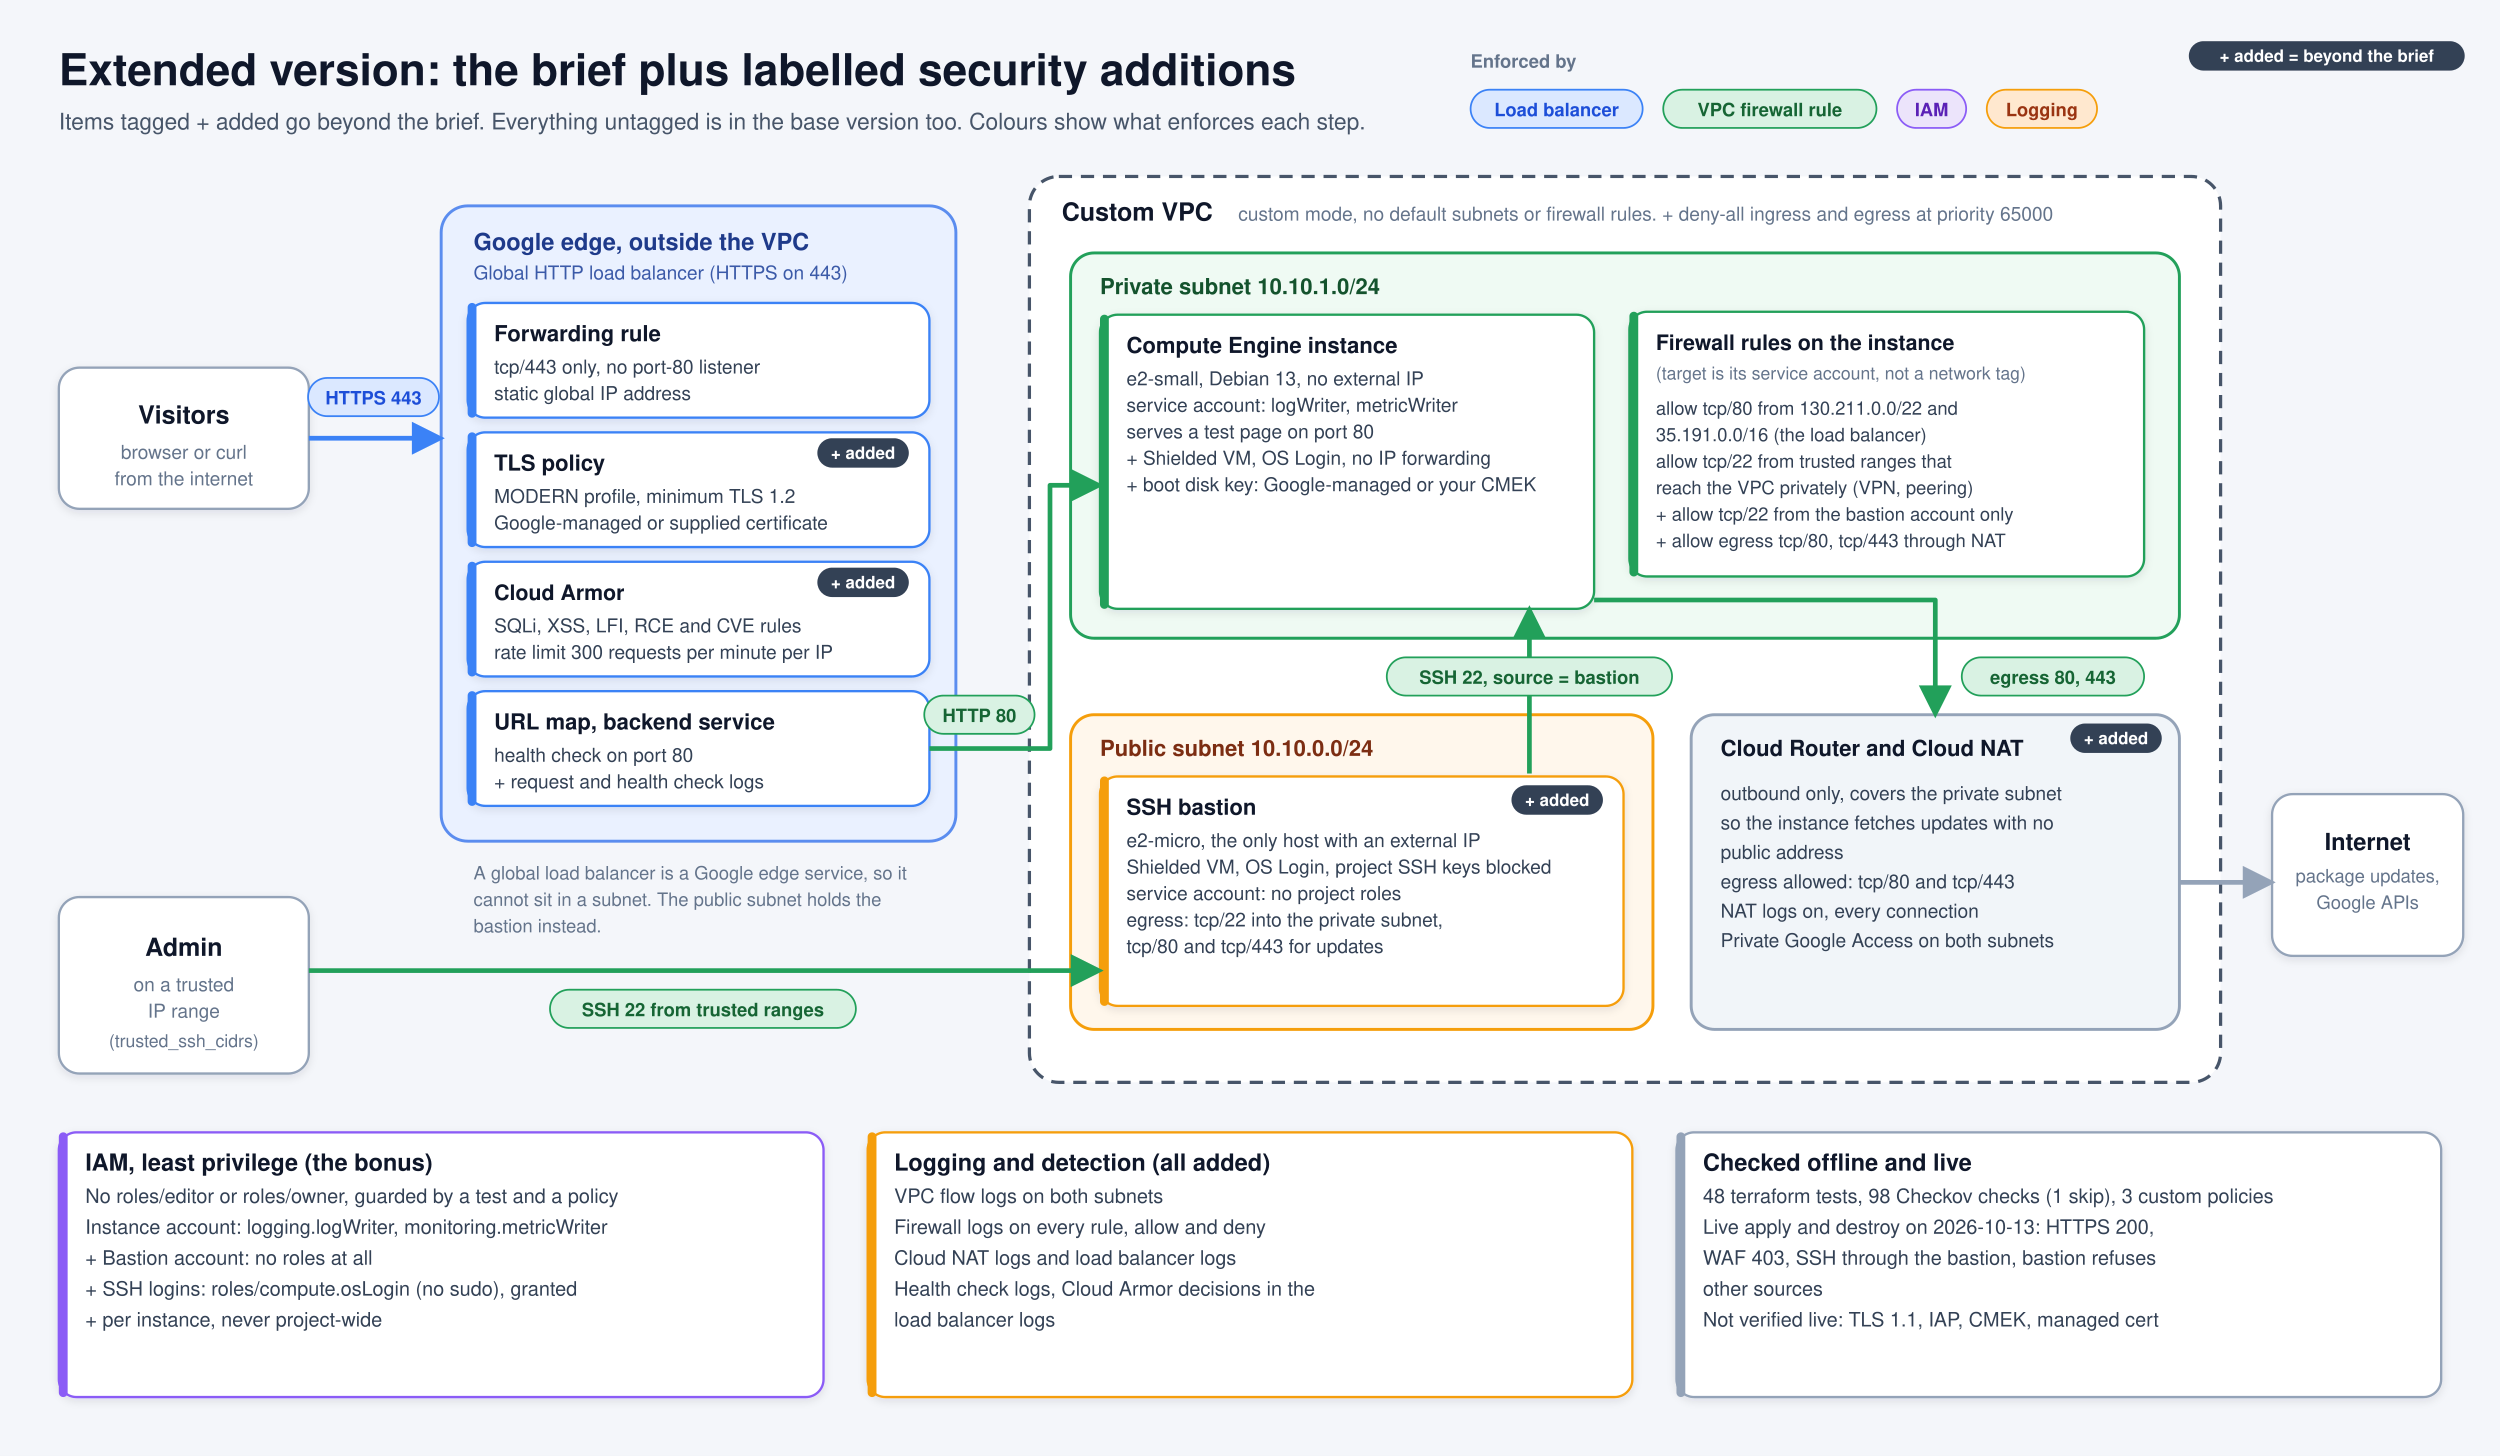
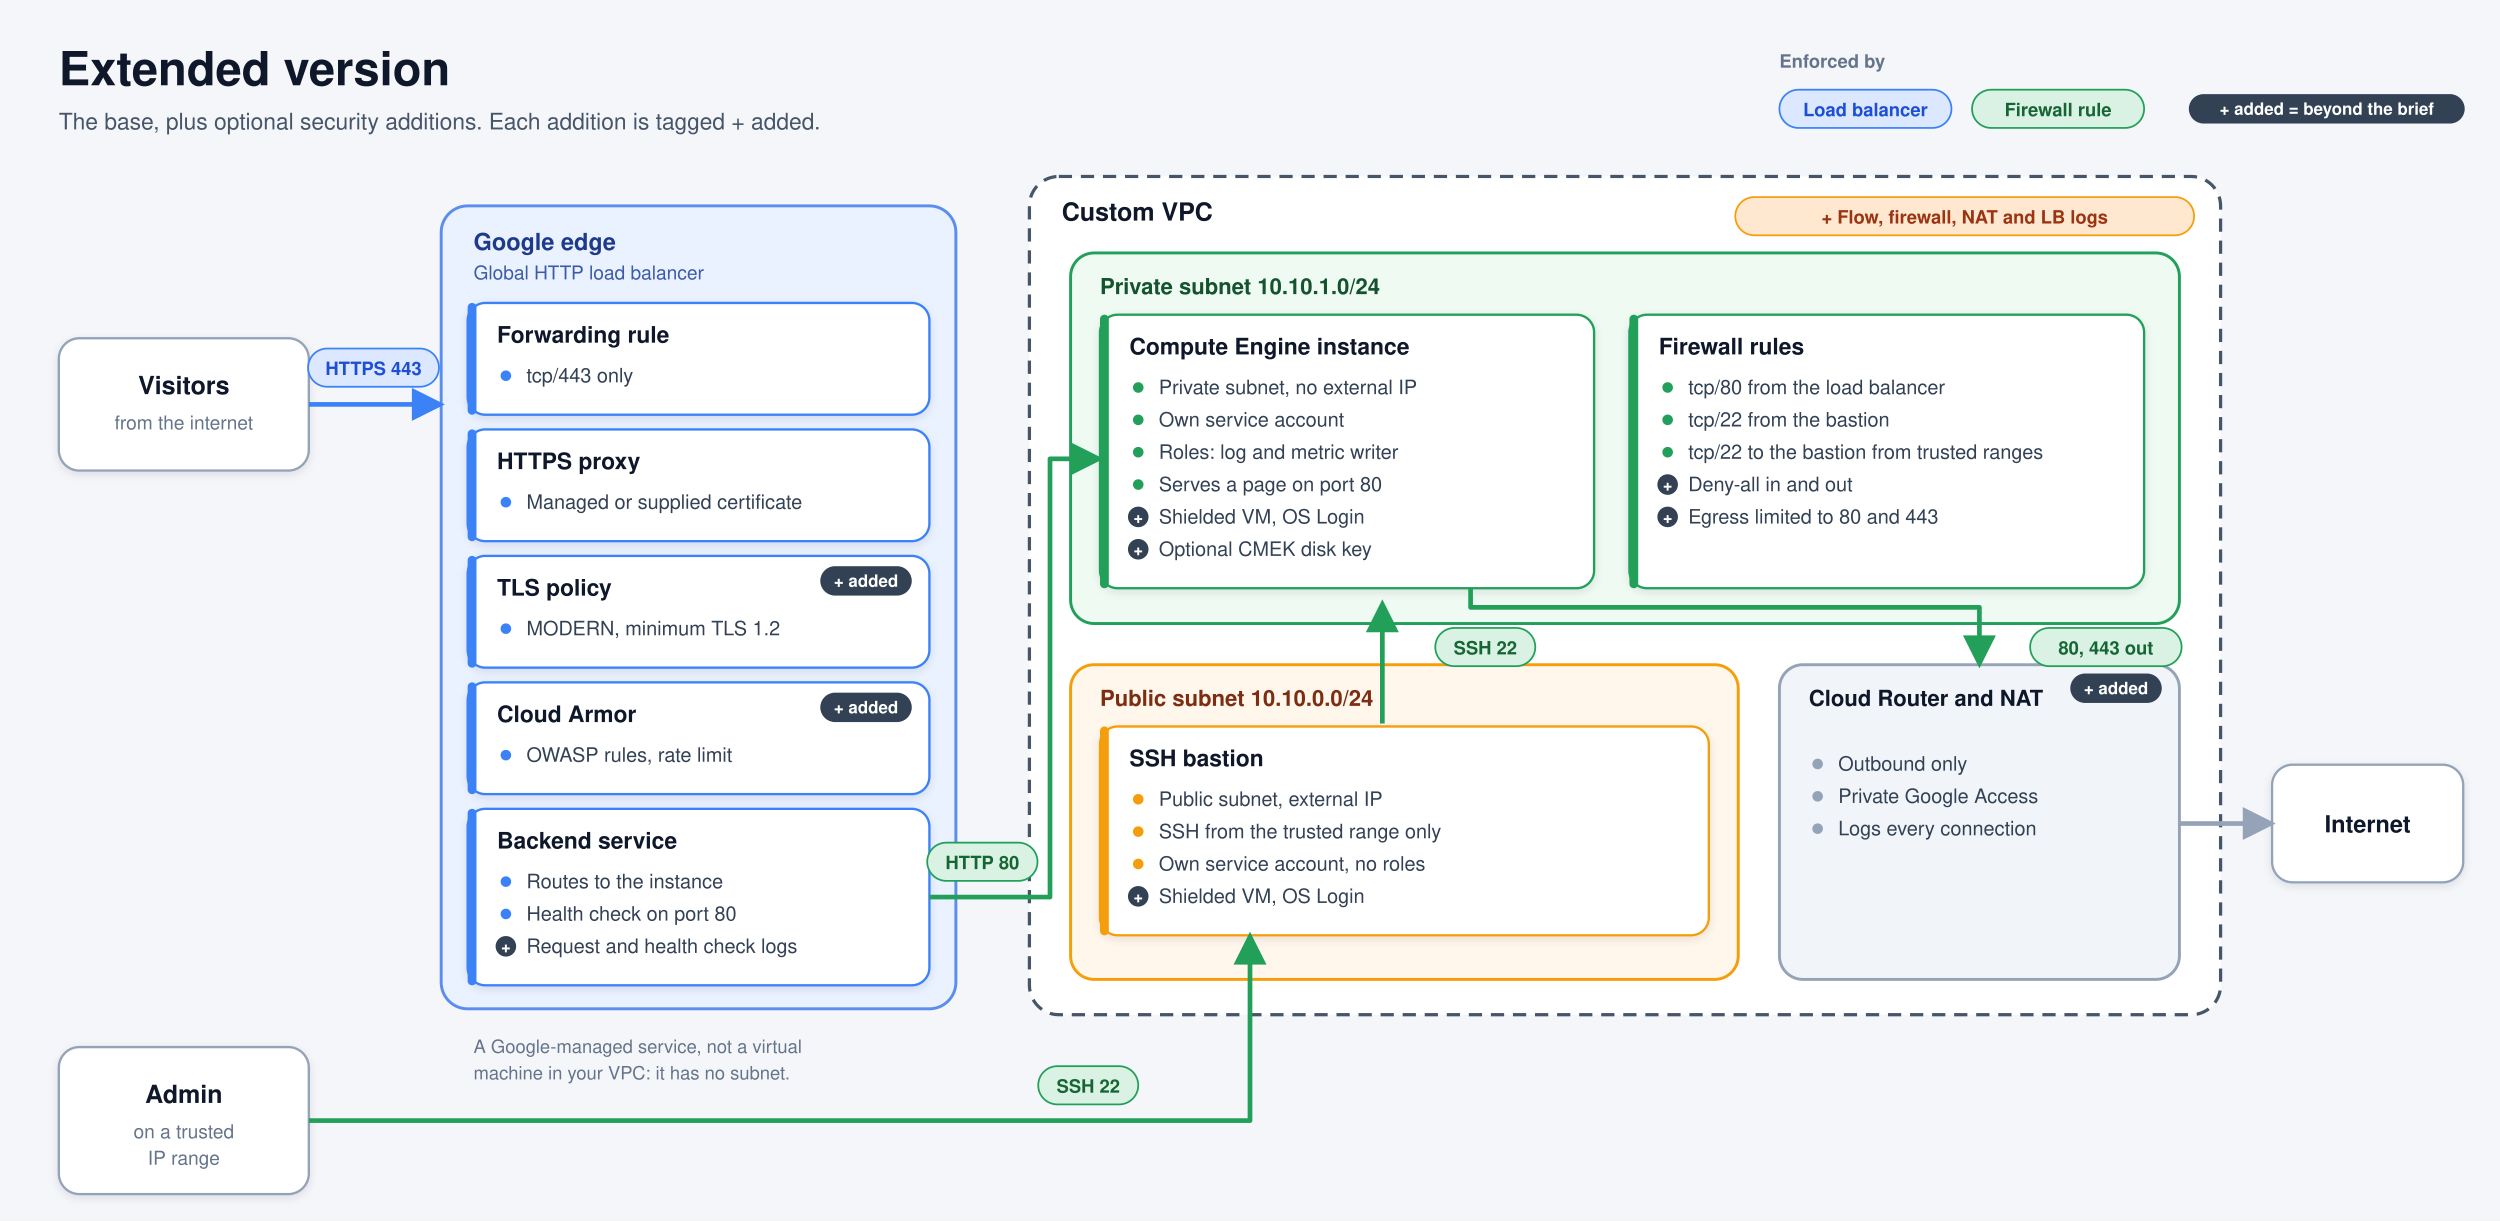
- <svg xmlns="http://www.w3.org/2000/svg" width="1700" height="990" viewBox="0 0 1700 990" font-family="-apple-system, 'Helvetica Neue', Helvetica, Arial, sans-serif">
+ <svg xmlns="http://www.w3.org/2000/svg" width="1700" height="830" viewBox="0 0 1700 830" font-family="-apple-system, 'Helvetica Neue', Helvetica, Arial, sans-serif">
  <defs>
    <filter id="sh" x="-10%" y="-10%" width="125%" height="135%">
      <feDropShadow dx="0" dy="2" stdDeviation="3" flood-color="#0f172a" flood-opacity="0.10" />
    </filter>
    <marker id="arblue" viewBox="0 0 10 10" refX="8" refY="5" markerWidth="7" markerHeight="7" orient="auto-start-reverse">
      <path d="M0,0 L10,5 L0,10 z" fill="#3b82f6" />
    </marker>
    <marker id="argreen" viewBox="0 0 10 10" refX="8" refY="5" markerWidth="7" markerHeight="7" orient="auto-start-reverse">
      <path d="M0,0 L10,5 L0,10 z" fill="#22a05a" />
    </marker>
-     <marker id="arpurple" viewBox="0 0 10 10" refX="8" refY="5" markerWidth="7" markerHeight="7" orient="auto-start-reverse">
-       <path d="M0,0 L10,5 L0,10 z" fill="#8b5cf6" />
-     </marker>
    <marker id="arorange" viewBox="0 0 10 10" refX="8" refY="5" markerWidth="7" markerHeight="7" orient="auto-start-reverse">
      <path d="M0,0 L10,5 L0,10 z" fill="#f59e0b" />
    </marker>
    <marker id="argray" viewBox="0 0 10 10" refX="8" refY="5" markerWidth="7" markerHeight="7" orient="auto-start-reverse">
      <path d="M0,0 L10,5 L0,10 z" fill="#94a3b8" />
    </marker>
  </defs>
-   <rect width="1700" height="990" fill="#f4f6fa" />
-   <text x="40" y="58" font-size="30" font-weight="800" fill="#0f172a" text-anchor="start">Extended version: the brief plus labelled security additions</text>
-   <text x="40" y="88" font-size="15.5" font-weight="400" fill="#475569" text-anchor="start">Items tagged + added go beyond the brief. Everything untagged is in the base version too. Colours show what enforces each step.</text>
-   <text x="1000" y="46" font-size="12.5" font-weight="700" fill="#64748b" text-anchor="start">Enforced by</text>
-   <rect x="1000.0" y="61" width="117.0" height="26" rx="13" fill="#dbe8ff" stroke="#3b82f6" stroke-width="1.2" />
-   <text x="1058.5" y="79" font-size="12.5" font-weight="700" fill="#1d4ed8" text-anchor="middle">Load balancer</text>
-   <rect x="1131.0" y="61" width="145.0" height="26" rx="13" fill="#d9f2e3" stroke="#22a05a" stroke-width="1.2" />
-   <text x="1203.5" y="79" font-size="12.5" font-weight="700" fill="#166534" text-anchor="middle">VPC firewall rule</text>
-   <rect x="1290.0" y="61" width="47.0" height="26" rx="13" fill="#ece4fb" stroke="#8b5cf6" stroke-width="1.2" />
-   <text x="1313.5" y="79" font-size="12.5" font-weight="700" fill="#5b21b6" text-anchor="middle">IAM</text>
-   <rect x="1351.0" y="61" width="75.0" height="26" rx="13" fill="#ffe8cf" stroke="#f59e0b" stroke-width="1.2" />
-   <text x="1388.5" y="79" font-size="12.5" font-weight="700" fill="#9a3412" text-anchor="middle">Logging</text>
-   <rect x="40" y="250" width="170" height="96" rx="14" fill="#ffffff" stroke="#94a3b8" stroke-width="1.6" filter="url(#sh)" />
-   <text x="125" y="288" font-size="17" font-weight="700" fill="#0f172a" text-anchor="middle">Visitors</text>
-   <text x="125" y="312" font-size="13" font-weight="400" fill="#64748b" text-anchor="middle">browser or curl</text>
-   <text x="125" y="330" font-size="13" font-weight="400" fill="#64748b" text-anchor="middle">from the internet</text>
-   <rect x="40" y="610" width="170" height="120" rx="14" fill="#ffffff" stroke="#94a3b8" stroke-width="1.6" filter="url(#sh)" />
-   <text x="125" y="650" font-size="17" font-weight="700" fill="#0f172a" text-anchor="middle">Admin</text>
-   <text x="125" y="674" font-size="13" font-weight="400" fill="#64748b" text-anchor="middle">on a trusted</text>
-   <text x="125" y="692" font-size="13" font-weight="400" fill="#64748b" text-anchor="middle">IP range</text>
-   <text x="125" y="712" font-size="12" font-weight="400" fill="#64748b" text-anchor="middle">(trusted_ssh_cidrs)</text>
-   <rect x="300" y="140" width="350" height="432" rx="18" fill="#eaf1ff" stroke="#5b8def" stroke-width="2" />
-   <text x="322" y="170" font-size="16" font-weight="800" fill="#1e3a8a" text-anchor="start">Google edge, outside the VPC</text>
-   <text x="322" y="190" font-size="13" font-weight="400" fill="#3b5aa8" text-anchor="start">Global HTTP load balancer (HTTPS on 443)</text>
-   <rect x="318" y="206" width="314" height="78" rx="12" fill="#ffffff" stroke="#3b82f6" stroke-width="1.6" filter="url(#sh)" />
-   <rect x="318" y="206" width="6" height="78" rx="3" fill="#3b82f6" />
-   <text x="336" y="232" font-size="15" font-weight="700" fill="#0f172a" text-anchor="start">Forwarding rule</text>
-   <text x="336" y="254" font-size="13" font-weight="400" fill="#334155" text-anchor="start">tcp/443 only, no port-80 listener</text>
-   <text x="336" y="272" font-size="13" font-weight="400" fill="#334155" text-anchor="start">static global IP address</text>
-   <rect x="318" y="294" width="314" height="78" rx="12" fill="#ffffff" stroke="#3b82f6" stroke-width="1.6" filter="url(#sh)" />
-   <rect x="318" y="294" width="6" height="78" rx="3" fill="#3b82f6" />
-   <text x="336" y="320" font-size="15" font-weight="700" fill="#0f172a" text-anchor="start">TLS policy</text>
-   <text x="336" y="342" font-size="13" font-weight="400" fill="#334155" text-anchor="start">MODERN profile, minimum TLS 1.2</text>
-   <text x="336" y="360" font-size="13" font-weight="400" fill="#334155" text-anchor="start">Google-managed or supplied certificate</text>
-   <rect x="318" y="382" width="314" height="78" rx="12" fill="#ffffff" stroke="#3b82f6" stroke-width="1.6" filter="url(#sh)" />
-   <rect x="318" y="382" width="6" height="78" rx="3" fill="#3b82f6" />
-   <text x="336" y="408" font-size="14.5" font-weight="700" fill="#0f172a" text-anchor="start">Cloud Armor</text>
-   <text x="336" y="430" font-size="13" font-weight="400" fill="#334155" text-anchor="start">SQLi, XSS, LFI, RCE and CVE rules</text>
-   <text x="336" y="448" font-size="13" font-weight="400" fill="#334155" text-anchor="start">rate limit 300 requests per minute per IP</text>
-   <rect x="318" y="470" width="314" height="78" rx="12" fill="#ffffff" stroke="#3b82f6" stroke-width="1.6" filter="url(#sh)" />
-   <rect x="318" y="470" width="6" height="78" rx="3" fill="#3b82f6" />
-   <text x="336" y="496" font-size="15" font-weight="700" fill="#0f172a" text-anchor="start">URL map, backend service</text>
-   <text x="336" y="518" font-size="13" font-weight="400" fill="#334155" text-anchor="start">health check on port 80</text>
-   <text x="336" y="536" font-size="13" font-weight="400" fill="#334155" text-anchor="start">+ request and health check logs</text>
-   <text x="322" y="598" font-size="12.5" font-weight="400" fill="#64748b" text-anchor="start">A global load balancer is a Google edge service, so it</text>
-   <text x="322" y="616" font-size="12.5" font-weight="400" fill="#64748b" text-anchor="start">cannot sit in a subnet. The public subnet holds the</text>
-   <text x="322" y="634" font-size="12.5" font-weight="400" fill="#64748b" text-anchor="start">bastion instead.</text>
-   <rect x="555.8" y="298" width="62.2" height="20" rx="10" fill="#334155" />
-   <text x="586.9" y="312" font-size="11.5" font-weight="700" fill="#ffffff" text-anchor="middle">+ added</text>
-   <rect x="555.8" y="386" width="62.2" height="20" rx="10" fill="#334155" />
-   <text x="586.9" y="400" font-size="11.5" font-weight="700" fill="#ffffff" text-anchor="middle">+ added</text>
-   <rect x="700" y="120" width="810" height="616" rx="20" fill="#ffffff" stroke="#475569" stroke-width="2.2" stroke-dasharray="9 6" />
+   <rect width="1700" height="830" fill="#f4f6fa" />
+   <text x="40" y="58" font-size="32" font-weight="800" fill="#0f172a" text-anchor="start">Extended version</text>
+   <text x="40" y="88" font-size="15.5" font-weight="400" fill="#475569" text-anchor="start">The base, plus optional security additions. Each addition is tagged + added.</text>
+   <text x="1210" y="46" font-size="12.5" font-weight="700" fill="#64748b" text-anchor="start">Enforced by</text>
+   <rect x="1210.0" y="61" width="117.0" height="26" rx="13" fill="#dbe8ff" stroke="#3b82f6" stroke-width="1.2" />
+   <text x="1268.5" y="79" font-size="12.5" font-weight="700" fill="#1d4ed8" text-anchor="middle">Load balancer</text>
+   <rect x="1341.0" y="61" width="117.0" height="26" rx="13" fill="#d9f2e3" stroke="#22a05a" stroke-width="1.2" />
+   <text x="1399.5" y="79" font-size="12.5" font-weight="700" fill="#166534" text-anchor="middle">Firewall rule</text>
+   <rect x="1488.4" y="64" width="187.6" height="20" rx="10" fill="#334155" />
+   <text x="1582.2" y="78" font-size="11.5" font-weight="700" fill="#ffffff" text-anchor="middle">+ added = beyond the brief</text>
+   <rect x="40" y="230" width="170" height="90" rx="14" fill="#ffffff" stroke="#94a3b8" stroke-width="1.6" filter="url(#sh)" />
+   <text x="125" y="268" font-size="17" font-weight="700" fill="#0f172a" text-anchor="middle">Visitors</text>
+   <text x="125" y="292" font-size="13" font-weight="400" fill="#64748b" text-anchor="middle">from the internet</text>
+   <rect x="40" y="712" width="170" height="100" rx="14" fill="#ffffff" stroke="#94a3b8" stroke-width="1.6" filter="url(#sh)" />
+   <text x="125" y="750" font-size="17" font-weight="700" fill="#0f172a" text-anchor="middle">Admin</text>
+   <text x="125" y="774" font-size="13" font-weight="400" fill="#64748b" text-anchor="middle">on a trusted</text>
+   <text x="125" y="792" font-size="13" font-weight="400" fill="#64748b" text-anchor="middle">IP range</text>
+   <rect x="300" y="140" width="350" height="546" rx="18" fill="#eaf1ff" stroke="#5b8def" stroke-width="2" />
+   <text x="322" y="170" font-size="16" font-weight="800" fill="#1e3a8a" text-anchor="start">Google edge</text>
+   <text x="322" y="190" font-size="13" font-weight="400" fill="#3b5aa8" text-anchor="start">Global HTTP load balancer</text>
+   <rect x="318" y="206" width="314" height="76" rx="12" fill="#ffffff" stroke="#3b82f6" stroke-width="1.6" filter="url(#sh)" />
+   <rect x="318" y="206" width="6" height="76" rx="3" fill="#3b82f6" />
+   <text x="338" y="233" font-size="15.5" font-weight="700" fill="#0f172a" text-anchor="start">Forwarding rule</text>
+   <circle cx="344" cy="255.5" r="3.6" fill="#3b82f6" />
+   <text x="358" y="260" font-size="13.5" font-weight="400" fill="#334155" text-anchor="start">tcp/443 only</text>
+   <rect x="318" y="292" width="314" height="76" rx="12" fill="#ffffff" stroke="#3b82f6" stroke-width="1.6" filter="url(#sh)" />
+   <rect x="318" y="292" width="6" height="76" rx="3" fill="#3b82f6" />
+   <text x="338" y="319" font-size="15.5" font-weight="700" fill="#0f172a" text-anchor="start">HTTPS proxy</text>
+   <circle cx="344" cy="341.5" r="3.6" fill="#3b82f6" />
+   <text x="358" y="346" font-size="13.5" font-weight="400" fill="#334155" text-anchor="start">Managed or supplied certificate</text>
+   <rect x="318" y="378" width="314" height="76" rx="12" fill="#ffffff" stroke="#3b82f6" stroke-width="1.6" filter="url(#sh)" />
+   <rect x="318" y="378" width="6" height="76" rx="3" fill="#3b82f6" />
+   <text x="338" y="405" font-size="15.5" font-weight="700" fill="#0f172a" text-anchor="start">TLS policy</text>
+   <circle cx="344" cy="427.5" r="3.6" fill="#3b82f6" />
+   <text x="358" y="432" font-size="13.5" font-weight="400" fill="#334155" text-anchor="start">MODERN, minimum TLS 1.2</text>
+   <rect x="557.8" y="385" width="62.2" height="20" rx="10" fill="#334155" />
+   <text x="588.9" y="399" font-size="11.5" font-weight="700" fill="#ffffff" text-anchor="middle">+ added</text>
+   <rect x="318" y="464" width="314" height="76" rx="12" fill="#ffffff" stroke="#3b82f6" stroke-width="1.6" filter="url(#sh)" />
+   <rect x="318" y="464" width="6" height="76" rx="3" fill="#3b82f6" />
+   <text x="338" y="491" font-size="15.5" font-weight="700" fill="#0f172a" text-anchor="start">Cloud Armor</text>
+   <circle cx="344" cy="513.5" r="3.6" fill="#3b82f6" />
+   <text x="358" y="518" font-size="13.5" font-weight="400" fill="#334155" text-anchor="start">OWASP rules, rate limit</text>
+   <rect x="557.8" y="471" width="62.2" height="20" rx="10" fill="#334155" />
+   <text x="588.9" y="485" font-size="11.5" font-weight="700" fill="#ffffff" text-anchor="middle">+ added</text>
+   <rect x="318" y="550" width="314" height="120" rx="12" fill="#ffffff" stroke="#3b82f6" stroke-width="1.6" filter="url(#sh)" />
+   <rect x="318" y="550" width="6" height="120" rx="3" fill="#3b82f6" />
+   <text x="338" y="577" font-size="15.5" font-weight="700" fill="#0f172a" text-anchor="start">Backend service</text>
+   <circle cx="344" cy="599.5" r="3.6" fill="#3b82f6" />
+   <text x="358" y="604" font-size="13.5" font-weight="400" fill="#334155" text-anchor="start">Routes to the instance</text>
+   <circle cx="344" cy="621.5" r="3.6" fill="#3b82f6" />
+   <text x="358" y="626" font-size="13.5" font-weight="400" fill="#334155" text-anchor="start">Health check on port 80</text>
+   <circle cx="344" cy="643.5" r="7" fill="#334155" />
+   <text x="344" y="647.5" font-size="11" font-weight="800" fill="#ffffff" text-anchor="middle">+</text>
+   <text x="358" y="648" font-size="13.5" font-weight="400" fill="#334155" text-anchor="start">Request and health check logs</text>
+   <text x="322" y="716" font-size="12.5" font-weight="400" fill="#64748b" text-anchor="start">A Google-managed service, not a virtual</text>
+   <text x="322" y="734" font-size="12.5" font-weight="400" fill="#64748b" text-anchor="start">machine in your VPC: it has no subnet.</text>
+   <rect x="700" y="120" width="810" height="570" rx="20" fill="#ffffff" stroke="#475569" stroke-width="2.2" stroke-dasharray="9 6" />
  <text x="722" y="150" font-size="17" font-weight="800" fill="#0f172a" text-anchor="start">Custom VPC</text>
-   <text x="842" y="150" font-size="13" font-weight="400" fill="#64748b" text-anchor="start">custom mode, no default subnets or firewall rules.  + deny-all ingress and egress at priority 65000</text>
-   <rect x="728" y="172" width="754" height="262" rx="16" fill="#effaf3" stroke="#22a05a" stroke-width="2" />
-   <text x="748" y="200" font-size="15" font-weight="800" fill="#14532d" text-anchor="start">Private subnet 10.10.1.0/24</text>
-   <rect x="748" y="214" width="336" height="200" rx="12" fill="#ffffff" stroke="#22a05a" stroke-width="1.6" filter="url(#sh)" />
-   <rect x="748" y="214" width="6" height="200" rx="3" fill="#22a05a" />
-   <text x="766" y="240" font-size="15" font-weight="700" fill="#0f172a" text-anchor="start">Compute Engine instance</text>
-   <text x="766" y="262" font-size="13" font-weight="400" fill="#334155" text-anchor="start">e2-small, Debian 13, no external IP</text>
-   <text x="766" y="280" font-size="13" font-weight="400" fill="#334155" text-anchor="start">service account: logWriter, metricWriter</text>
-   <text x="766" y="298" font-size="13" font-weight="400" fill="#334155" text-anchor="start">serves a test page on port 80</text>
-   <text x="766" y="316" font-size="13" font-weight="400" fill="#334155" text-anchor="start">+ Shielded VM, OS Login, no IP forwarding</text>
-   <text x="766" y="334" font-size="13" font-weight="400" fill="#334155" text-anchor="start">+ boot disk key: Google-managed or your CMEK</text>
-   <rect x="1108" y="212" width="350" height="180" rx="12" fill="#ffffff" stroke="#22a05a" stroke-width="1.6" filter="url(#sh)" />
-   <rect x="1108" y="212" width="6" height="180" rx="3" fill="#22a05a" />
-   <text x="1126" y="238" font-size="14.5" font-weight="700" fill="#0f172a" text-anchor="start">Firewall rules on the instance</text>
-   <text x="1126" y="258" font-size="12" font-weight="400" fill="#64748b" text-anchor="start">(target is its service account, not a network tag)</text>
-   <text x="1126" y="282" font-size="12.5" font-weight="400" fill="#334155" text-anchor="start">allow tcp/80 from 130.211.0.0/22 and</text>
-   <text x="1126" y="300" font-size="12.5" font-weight="400" fill="#334155" text-anchor="start">     35.191.0.0/16 (the load balancer)</text>
-   <text x="1126" y="318" font-size="12.5" font-weight="400" fill="#334155" text-anchor="start">allow tcp/22 from trusted ranges that</text>
-   <text x="1126" y="336" font-size="12.5" font-weight="400" fill="#334155" text-anchor="start">     reach the VPC privately (VPN, peering)</text>
-   <text x="1126" y="354" font-size="12.5" font-weight="400" fill="#334155" text-anchor="start">+ allow tcp/22 from the bastion account only</text>
-   <text x="1126" y="372" font-size="12.5" font-weight="400" fill="#334155" text-anchor="start">+ allow egress tcp/80, tcp/443 through NAT</text>
-   <rect x="728" y="486" width="396" height="214" rx="16" fill="#fff7ec" stroke="#f59e0b" stroke-width="2" />
-   <text x="748" y="514" font-size="15" font-weight="800" fill="#7c2d12" text-anchor="start">Public subnet 10.10.0.0/24</text>
-   <rect x="748" y="528" width="356" height="156" rx="12" fill="#ffffff" stroke="#f59e0b" stroke-width="1.6" filter="url(#sh)" />
-   <rect x="748" y="528" width="6" height="156" rx="3" fill="#f59e0b" />
-   <text x="766" y="554" font-size="15" font-weight="700" fill="#0f172a" text-anchor="start">SSH bastion</text>
-   <text x="766" y="576" font-size="13" font-weight="400" fill="#334155" text-anchor="start">e2-micro, the only host with an external IP</text>
-   <text x="766" y="594" font-size="13" font-weight="400" fill="#334155" text-anchor="start">Shielded VM, OS Login, project SSH keys blocked</text>
-   <text x="766" y="612" font-size="13" font-weight="400" fill="#334155" text-anchor="start">service account: no project roles</text>
-   <text x="766" y="630" font-size="13" font-weight="400" fill="#334155" text-anchor="start">egress: tcp/22 into the private subnet,</text>
-   <text x="766" y="648" font-size="13" font-weight="400" fill="#334155" text-anchor="start">tcp/80 and tcp/443 for updates</text>
-   <rect x="1150" y="486" width="332" height="214" rx="16" fill="#f1f5f9" stroke="#94a3b8" stroke-width="2" />
-   <text x="1170" y="514" font-size="15" font-weight="800" fill="#0f172a" text-anchor="start">Cloud Router and Cloud NAT</text>
-   <text x="1170" y="544" font-size="13" font-weight="400" fill="#334155" text-anchor="start">outbound only, covers the private subnet</text>
-   <text x="1170" y="564" font-size="13" font-weight="400" fill="#334155" text-anchor="start">so the instance fetches updates with no</text>
-   <text x="1170" y="584" font-size="13" font-weight="400" fill="#334155" text-anchor="start">public address</text>
-   <text x="1170" y="604" font-size="13" font-weight="400" fill="#334155" text-anchor="start">egress allowed: tcp/80 and tcp/443</text>
-   <text x="1170" y="624" font-size="13" font-weight="400" fill="#334155" text-anchor="start">NAT logs on, every connection</text>
-   <text x="1170" y="644" font-size="13" font-weight="400" fill="#334155" text-anchor="start">Private Google Access on both subnets</text>
-   <rect x="1407.8" y="492" width="62.2" height="20" rx="10" fill="#334155" />
-   <text x="1438.9" y="506" font-size="11.5" font-weight="700" fill="#ffffff" text-anchor="middle">+ added</text>
-   <rect x="1027.8" y="534" width="62.2" height="20" rx="10" fill="#334155" />
-   <text x="1058.9" y="548" font-size="11.5" font-weight="700" fill="#ffffff" text-anchor="middle">+ added</text>
-   <rect x="1545" y="540" width="130" height="110" rx="14" fill="#ffffff" stroke="#94a3b8" stroke-width="1.6" filter="url(#sh)" />
-   <text x="1610" y="578" font-size="16" font-weight="700" fill="#0f172a" text-anchor="middle">Internet</text>
-   <text x="1610" y="600" font-size="12.5" font-weight="400" fill="#64748b" text-anchor="middle">package updates,</text>
-   <text x="1610" y="618" font-size="12.5" font-weight="400" fill="#64748b" text-anchor="middle">Google APIs</text>
-   <path d="M210,298 L298,298" fill="none" stroke="#3b82f6" stroke-width="3.2" stroke-linejoin="round" marker-end="url(#arblue)" />
-   <rect x="209.5" y="257" width="89.0" height="26" rx="13" fill="#dbe8ff" stroke="#3b82f6" stroke-width="1.2" />
-   <text x="254" y="275" font-size="12.5" font-weight="700" fill="#1d4ed8" text-anchor="middle">HTTPS 443</text>
-   <path d="M632,509 L714,509 L714,330 L746,330" fill="none" stroke="#22a05a" stroke-width="3.2" stroke-linejoin="round" marker-end="url(#argreen)" />
-   <rect x="628.5" y="473" width="75.0" height="26" rx="13" fill="#d9f2e3" stroke="#22a05a" stroke-width="1.2" />
-   <text x="666" y="491" font-size="12.5" font-weight="700" fill="#166534" text-anchor="middle">HTTP 80</text>
-   <path d="M210,660 L746,660" fill="none" stroke="#22a05a" stroke-width="3.2" stroke-linejoin="round" marker-end="url(#argreen)" />
-   <rect x="374.0" y="673" width="208.0" height="26" rx="13" fill="#d9f2e3" stroke="#22a05a" stroke-width="1.2" />
-   <text x="478" y="691" font-size="12.5" font-weight="700" fill="#166534" text-anchor="middle">SSH 22 from trusted ranges</text>
-   <path d="M1040,526 L1040,416" fill="none" stroke="#22a05a" stroke-width="3.2" stroke-linejoin="round" marker-end="url(#argreen)" />
-   <rect x="943.0" y="447" width="194.0" height="26" rx="13" fill="#d9f2e3" stroke="#22a05a" stroke-width="1.2" />
-   <text x="1040" y="465" font-size="12.5" font-weight="700" fill="#166534" text-anchor="middle">SSH 22, source = bastion</text>
-   <path d="M1084,408 L1316,408 L1316,484" fill="none" stroke="#22a05a" stroke-width="3.2" stroke-linejoin="round" marker-end="url(#argreen)" />
-   <rect x="1334.0" y="447" width="124.0" height="26" rx="13" fill="#d9f2e3" stroke="#22a05a" stroke-width="1.2" />
-   <text x="1396" y="465" font-size="12.5" font-weight="700" fill="#166534" text-anchor="middle">egress 80, 443</text>
-   <path d="M1482,600 L1543,600" fill="none" stroke="#94a3b8" stroke-width="3.2" stroke-linejoin="round" marker-end="url(#argray)" />
-   <rect x="40" y="770" width="520" height="180" rx="12" fill="#ffffff" stroke="#8b5cf6" stroke-width="1.6" filter="url(#sh)" />
-   <rect x="40" y="770" width="6" height="180" rx="3" fill="#8b5cf6" />
-   <text x="58" y="796" font-size="16" font-weight="700" fill="#0f172a" text-anchor="start">IAM, least privilege (the bonus)</text>
-   <text x="58" y="818" font-size="13.5" font-weight="400" fill="#334155" text-anchor="start">No roles/editor or roles/owner, guarded by a test and a policy</text>
-   <text x="58" y="839" font-size="13.5" font-weight="400" fill="#334155" text-anchor="start">Instance account: logging.logWriter, monitoring.metricWriter</text>
-   <text x="58" y="860" font-size="13.5" font-weight="400" fill="#334155" text-anchor="start">+ Bastion account: no roles at all</text>
-   <text x="58" y="881" font-size="13.5" font-weight="400" fill="#334155" text-anchor="start">+ SSH logins: roles/compute.osLogin (no sudo), granted</text>
-   <text x="58" y="902" font-size="13.5" font-weight="400" fill="#334155" text-anchor="start">+ per instance, never project-wide</text>
-   <rect x="590" y="770" width="520" height="180" rx="12" fill="#ffffff" stroke="#f59e0b" stroke-width="1.6" filter="url(#sh)" />
-   <rect x="590" y="770" width="6" height="180" rx="3" fill="#f59e0b" />
-   <text x="608" y="796" font-size="16" font-weight="700" fill="#0f172a" text-anchor="start">Logging and detection (all added)</text>
-   <text x="608" y="818" font-size="13.5" font-weight="400" fill="#334155" text-anchor="start">VPC flow logs on both subnets</text>
-   <text x="608" y="839" font-size="13.5" font-weight="400" fill="#334155" text-anchor="start">Firewall logs on every rule, allow and deny</text>
-   <text x="608" y="860" font-size="13.5" font-weight="400" fill="#334155" text-anchor="start">Cloud NAT logs and load balancer logs</text>
-   <text x="608" y="881" font-size="13.5" font-weight="400" fill="#334155" text-anchor="start">Health check logs, Cloud Armor decisions in the</text>
-   <text x="608" y="902" font-size="13.5" font-weight="400" fill="#334155" text-anchor="start">load balancer logs</text>
-   <rect x="1140" y="770" width="520" height="180" rx="12" fill="#ffffff" stroke="#94a3b8" stroke-width="1.6" filter="url(#sh)" />
-   <rect x="1140" y="770" width="6" height="180" rx="3" fill="#94a3b8" />
-   <text x="1158" y="796" font-size="16" font-weight="700" fill="#0f172a" text-anchor="start">Checked offline and live</text>
-   <text x="1158" y="818" font-size="13.5" font-weight="400" fill="#334155" text-anchor="start">48 terraform tests, 98 Checkov checks (1 skip), 3 custom policies</text>
-   <text x="1158" y="839" font-size="13.5" font-weight="400" fill="#334155" text-anchor="start">Live apply and destroy on 2026-10-13: HTTPS 200,</text>
-   <text x="1158" y="860" font-size="13.5" font-weight="400" fill="#334155" text-anchor="start">WAF 403, SSH through the bastion, bastion refuses</text>
-   <text x="1158" y="881" font-size="13.5" font-weight="400" fill="#334155" text-anchor="start">other sources</text>
-   <text x="1158" y="902" font-size="13.5" font-weight="400" fill="#334155" text-anchor="start">Not verified live: TLS 1.1, IAP, CMEK, managed cert</text>
-   <rect x="1488.4" y="28" width="187.6" height="20" rx="10" fill="#334155" />
-   <text x="1582.2" y="42" font-size="11.5" font-weight="700" fill="#ffffff" text-anchor="middle">+ added = beyond the brief</text>
+   <rect x="1180" y="134" width="312" height="26" rx="13" fill="#ffe8cf" stroke="#f59e0b" stroke-width="1.2" />
+   <text x="1336" y="152" font-size="12.5" font-weight="700" fill="#9a3412" text-anchor="middle">+ Flow, firewall, NAT and LB logs</text>
+   <rect x="728" y="172" width="754" height="252" rx="16" fill="#effaf3" stroke="#22a05a" stroke-width="2" />
+   <text x="748" y="200" font-size="15" font-weight="800" fill="#14532d" text-anchor="start">Private subnet  10.10.1.0/24</text>
+   <rect x="748" y="214" width="336" height="186" rx="12" fill="#ffffff" stroke="#22a05a" stroke-width="1.6" filter="url(#sh)" />
+   <rect x="748" y="214" width="6" height="186" rx="3" fill="#22a05a" />
+   <text x="768" y="241" font-size="15.5" font-weight="700" fill="#0f172a" text-anchor="start">Compute Engine instance</text>
+   <circle cx="774" cy="263.5" r="3.6" fill="#22a05a" />
+   <text x="788" y="268" font-size="13.5" font-weight="400" fill="#334155" text-anchor="start">Private subnet, no external IP</text>
+   <circle cx="774" cy="285.5" r="3.6" fill="#22a05a" />
+   <text x="788" y="290" font-size="13.5" font-weight="400" fill="#334155" text-anchor="start">Own service account</text>
+   <circle cx="774" cy="307.5" r="3.6" fill="#22a05a" />
+   <text x="788" y="312" font-size="13.5" font-weight="400" fill="#334155" text-anchor="start">Roles: log and metric writer</text>
+   <circle cx="774" cy="329.5" r="3.6" fill="#22a05a" />
+   <text x="788" y="334" font-size="13.5" font-weight="400" fill="#334155" text-anchor="start">Serves a page on port 80</text>
+   <circle cx="774" cy="351.5" r="7" fill="#334155" />
+   <text x="774" y="355.5" font-size="11" font-weight="800" fill="#ffffff" text-anchor="middle">+</text>
+   <text x="788" y="356" font-size="13.5" font-weight="400" fill="#334155" text-anchor="start">Shielded VM, OS Login</text>
+   <circle cx="774" cy="373.5" r="7" fill="#334155" />
+   <text x="774" y="377.5" font-size="11" font-weight="800" fill="#ffffff" text-anchor="middle">+</text>
+   <text x="788" y="378" font-size="13.5" font-weight="400" fill="#334155" text-anchor="start">Optional CMEK disk key</text>
+   <rect x="1108" y="214" width="350" height="186" rx="12" fill="#ffffff" stroke="#22a05a" stroke-width="1.6" filter="url(#sh)" />
+   <rect x="1108" y="214" width="6" height="186" rx="3" fill="#22a05a" />
+   <text x="1128" y="241" font-size="15.5" font-weight="700" fill="#0f172a" text-anchor="start">Firewall rules</text>
+   <circle cx="1134" cy="263.5" r="3.6" fill="#22a05a" />
+   <text x="1148" y="268" font-size="13.5" font-weight="400" fill="#334155" text-anchor="start">tcp/80 from the load balancer</text>
+   <circle cx="1134" cy="285.5" r="3.6" fill="#22a05a" />
+   <text x="1148" y="290" font-size="13.5" font-weight="400" fill="#334155" text-anchor="start">tcp/22 from the bastion</text>
+   <circle cx="1134" cy="307.5" r="3.6" fill="#22a05a" />
+   <text x="1148" y="312" font-size="13.5" font-weight="400" fill="#334155" text-anchor="start">tcp/22 to the bastion from trusted ranges</text>
+   <circle cx="1134" cy="329.5" r="7" fill="#334155" />
+   <text x="1134" y="333.5" font-size="11" font-weight="800" fill="#ffffff" text-anchor="middle">+</text>
+   <text x="1148" y="334" font-size="13.5" font-weight="400" fill="#334155" text-anchor="start">Deny-all in and out</text>
+   <circle cx="1134" cy="351.5" r="7" fill="#334155" />
+   <text x="1134" y="355.5" font-size="11" font-weight="800" fill="#ffffff" text-anchor="middle">+</text>
+   <text x="1148" y="356" font-size="13.5" font-weight="400" fill="#334155" text-anchor="start">Egress limited to 80 and 443</text>
+   <rect x="728" y="452" width="454" height="214" rx="16" fill="#fff7ec" stroke="#f59e0b" stroke-width="2" />
+   <text x="748" y="480" font-size="15" font-weight="800" fill="#7c2d12" text-anchor="start">Public subnet  10.10.0.0/24</text>
+   <rect x="748" y="494" width="414" height="142" rx="12" fill="#ffffff" stroke="#f59e0b" stroke-width="1.6" filter="url(#sh)" />
+   <rect x="748" y="494" width="6" height="142" rx="3" fill="#f59e0b" />
+   <text x="768" y="521" font-size="15.5" font-weight="700" fill="#0f172a" text-anchor="start">SSH bastion</text>
+   <circle cx="774" cy="543.5" r="3.6" fill="#f59e0b" />
+   <text x="788" y="548" font-size="13.5" font-weight="400" fill="#334155" text-anchor="start">Public subnet, external IP</text>
+   <circle cx="774" cy="565.5" r="3.6" fill="#f59e0b" />
+   <text x="788" y="570" font-size="13.5" font-weight="400" fill="#334155" text-anchor="start">SSH from the trusted range only</text>
+   <circle cx="774" cy="587.5" r="3.6" fill="#f59e0b" />
+   <text x="788" y="592" font-size="13.5" font-weight="400" fill="#334155" text-anchor="start">Own service account, no roles</text>
+   <circle cx="774" cy="609.5" r="7" fill="#334155" />
+   <text x="774" y="613.5" font-size="11" font-weight="800" fill="#ffffff" text-anchor="middle">+</text>
+   <text x="788" y="614" font-size="13.5" font-weight="400" fill="#334155" text-anchor="start">Shielded VM, OS Login</text>
+   <rect x="1210" y="452" width="272" height="214" rx="16" fill="#f1f5f9" stroke="#94a3b8" stroke-width="2" />
+   <text x="1230" y="480" font-size="15" font-weight="800" fill="#0f172a" text-anchor="start">Cloud Router and NAT</text>
+   <rect x="1407.8" y="458" width="62.2" height="20" rx="10" fill="#334155" />
+   <text x="1438.9" y="472" font-size="11.5" font-weight="700" fill="#ffffff" text-anchor="middle">+ added</text>
+   <circle cx="1236" cy="519.5" r="3.6" fill="#94a3b8" />
+   <text x="1250" y="524" font-size="13.5" font-weight="400" fill="#334155" text-anchor="start">Outbound only</text>
+   <circle cx="1236" cy="541.5" r="3.6" fill="#94a3b8" />
+   <text x="1250" y="546" font-size="13.5" font-weight="400" fill="#334155" text-anchor="start">Private Google Access</text>
+   <circle cx="1236" cy="563.5" r="3.6" fill="#94a3b8" />
+   <text x="1250" y="568" font-size="13.5" font-weight="400" fill="#334155" text-anchor="start">Logs every connection</text>
+   <rect x="1545" y="520" width="130" height="80" rx="14" fill="#ffffff" stroke="#94a3b8" stroke-width="1.6" filter="url(#sh)" />
+   <text x="1610" y="566" font-size="16" font-weight="700" fill="#0f172a" text-anchor="middle">Internet</text>
+   <path d="M210,275 L298,275" fill="none" stroke="#3b82f6" stroke-width="3.2" stroke-linejoin="round" marker-end="url(#arblue)" />
+   <rect x="209.5" y="237" width="89.0" height="26" rx="13" fill="#dbe8ff" stroke="#3b82f6" stroke-width="1.2" />
+   <text x="254" y="255" font-size="12.5" font-weight="700" fill="#1d4ed8" text-anchor="middle">HTTPS 443</text>
+   <path d="M632,610.0 L714,610.0 L714,312 L746,312" fill="none" stroke="#22a05a" stroke-width="3.2" stroke-linejoin="round" marker-end="url(#argreen)" />
+   <rect x="630.5" y="573.0" width="75.0" height="26" rx="13" fill="#d9f2e3" stroke="#22a05a" stroke-width="1.2" />
+   <text x="668" y="591.0" font-size="12.5" font-weight="700" fill="#166534" text-anchor="middle">HTTP 80</text>
+   <path d="M210,762 L850,762 L850,638" fill="none" stroke="#22a05a" stroke-width="3.2" stroke-linejoin="round" marker-end="url(#argreen)" />
+   <rect x="706.0" y="725" width="68.0" height="26" rx="13" fill="#d9f2e3" stroke="#22a05a" stroke-width="1.2" />
+   <text x="740" y="743" font-size="12.5" font-weight="700" fill="#166534" text-anchor="middle">SSH 22</text>
+   <path d="M940,492 L940,412" fill="none" stroke="#22a05a" stroke-width="3.2" stroke-linejoin="round" marker-end="url(#argreen)" />
+   <rect x="976.0" y="427" width="68.0" height="26" rx="13" fill="#d9f2e3" stroke="#22a05a" stroke-width="1.2" />
+   <text x="1010" y="445" font-size="12.5" font-weight="700" fill="#166534" text-anchor="middle">SSH 22</text>
+   <path d="M1000,400 L1000,413 L1346,413 L1346,450" fill="none" stroke="#22a05a" stroke-width="3.2" stroke-linejoin="round" marker-end="url(#argreen)" />
+   <rect x="1380.5" y="427" width="103.0" height="26" rx="13" fill="#d9f2e3" stroke="#22a05a" stroke-width="1.2" />
+   <text x="1432" y="445" font-size="12.5" font-weight="700" fill="#166534" text-anchor="middle">80, 443 out</text>
+   <path d="M1482,560 L1543,560" fill="none" stroke="#94a3b8" stroke-width="3.2" stroke-linejoin="round" marker-end="url(#argray)" />
</svg>
